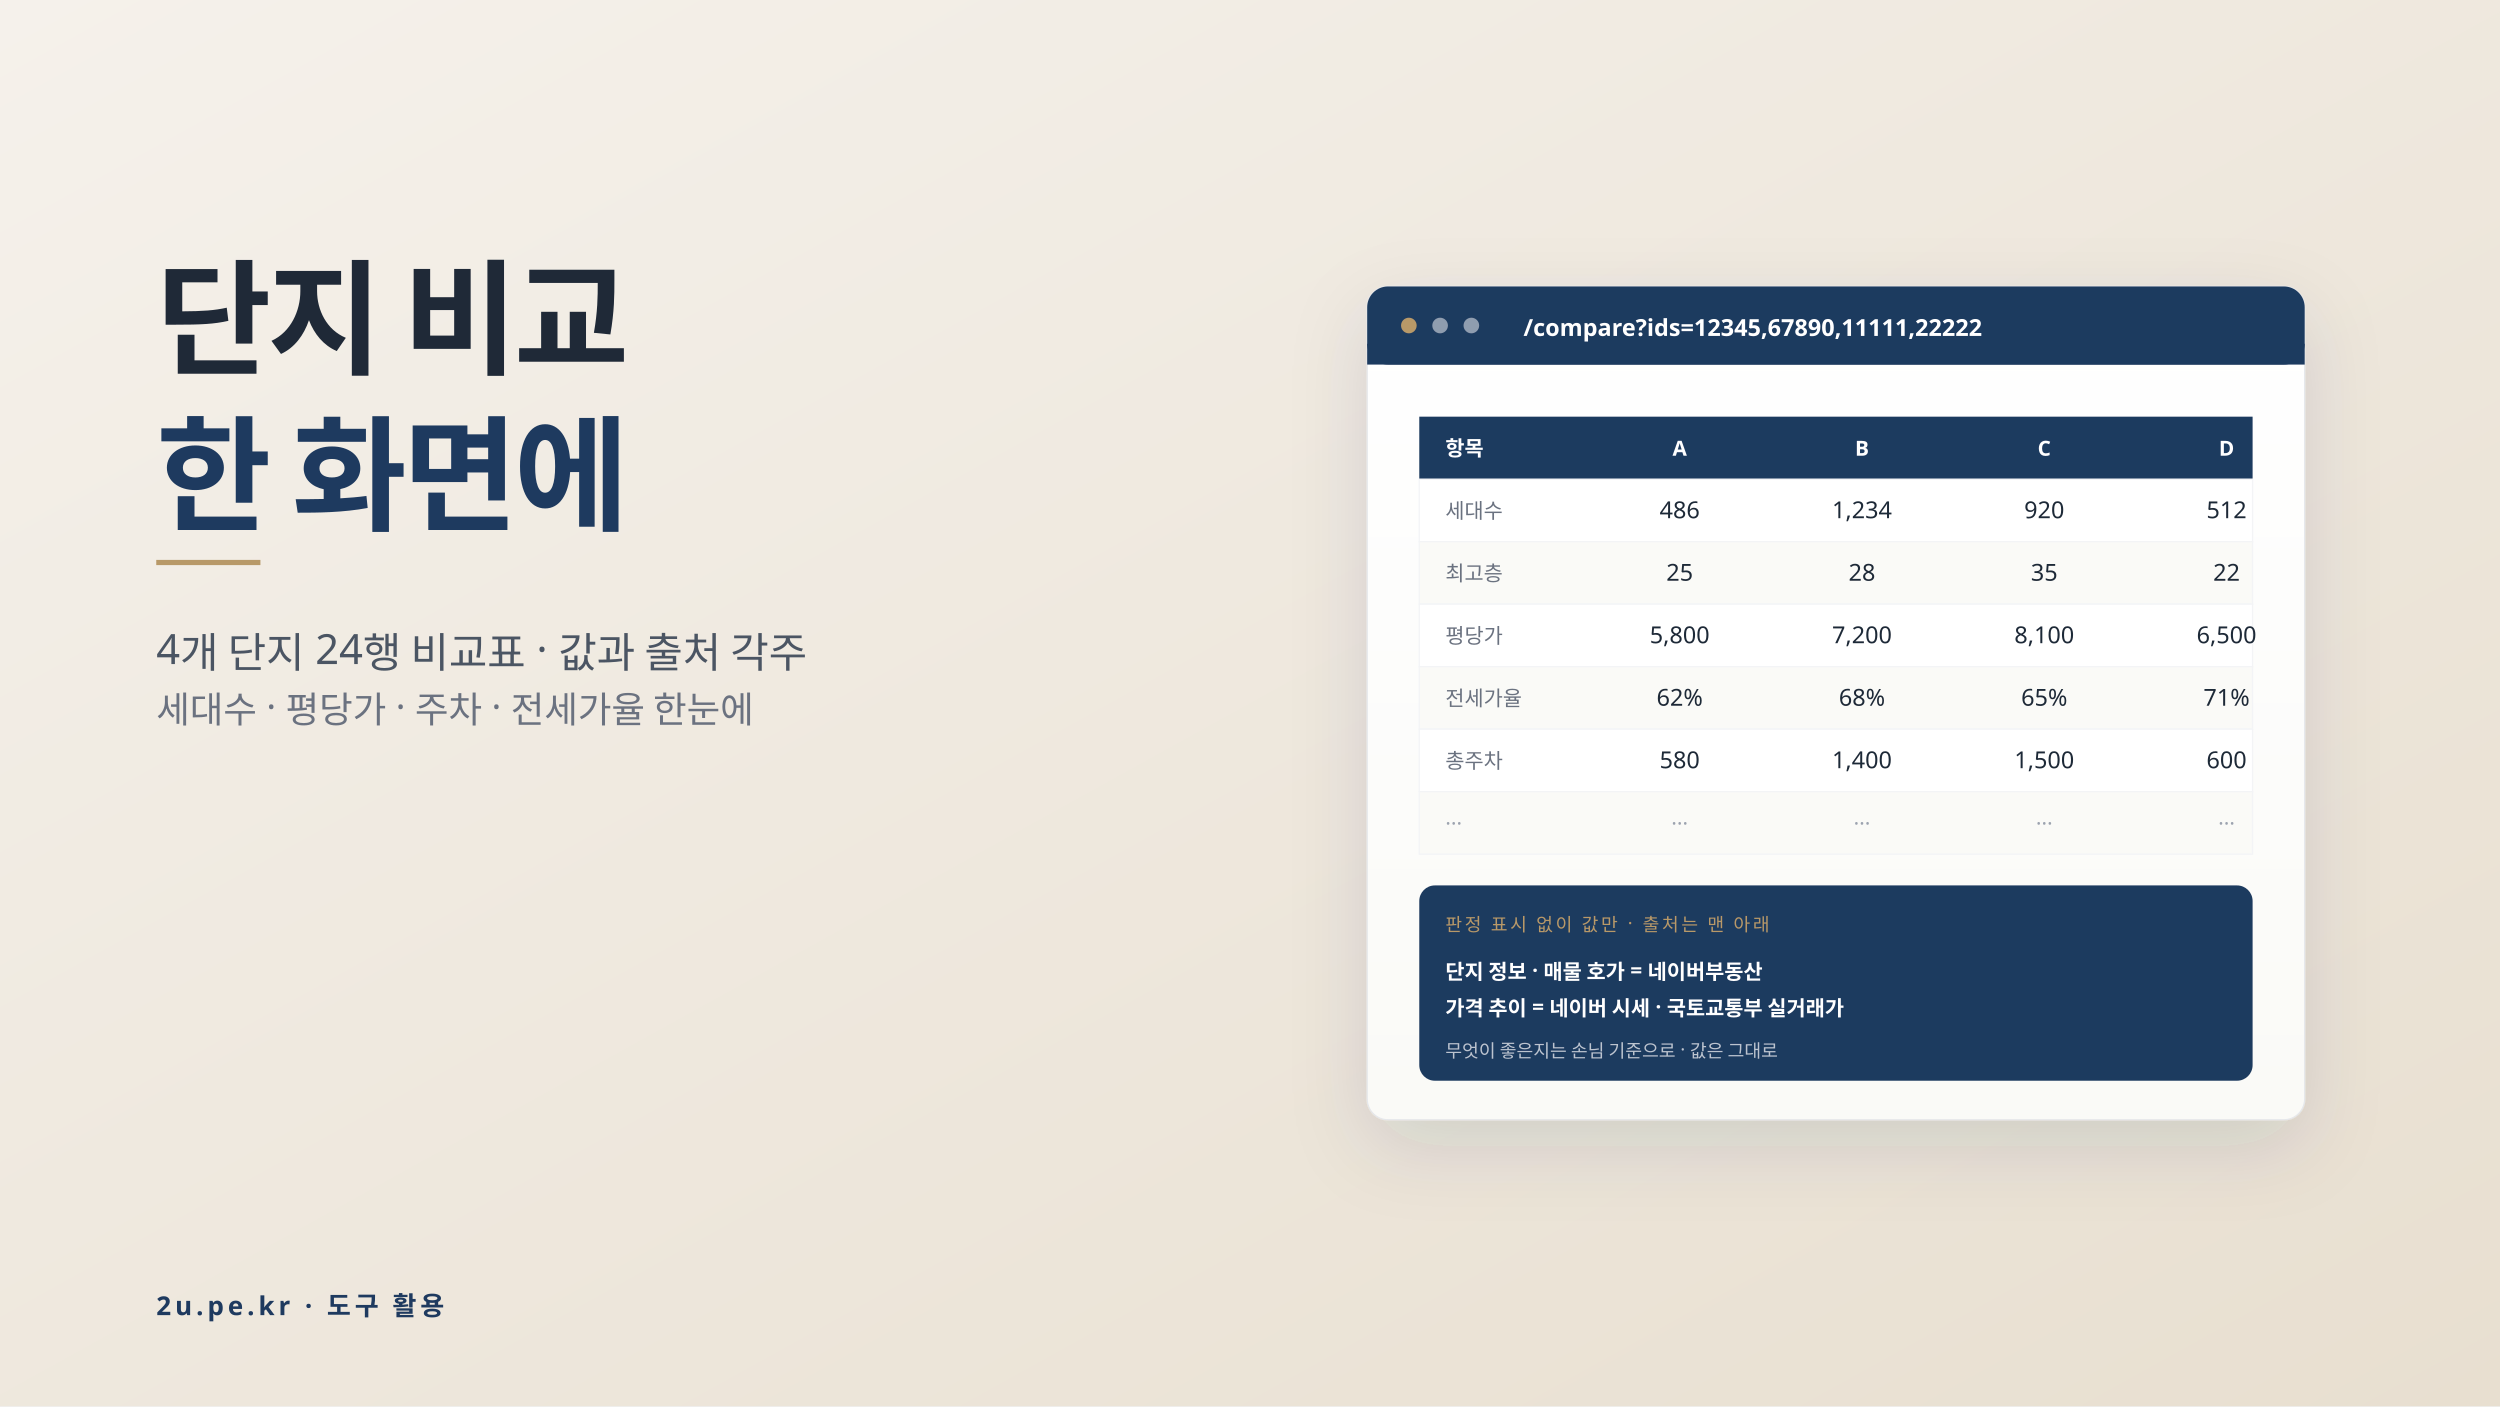
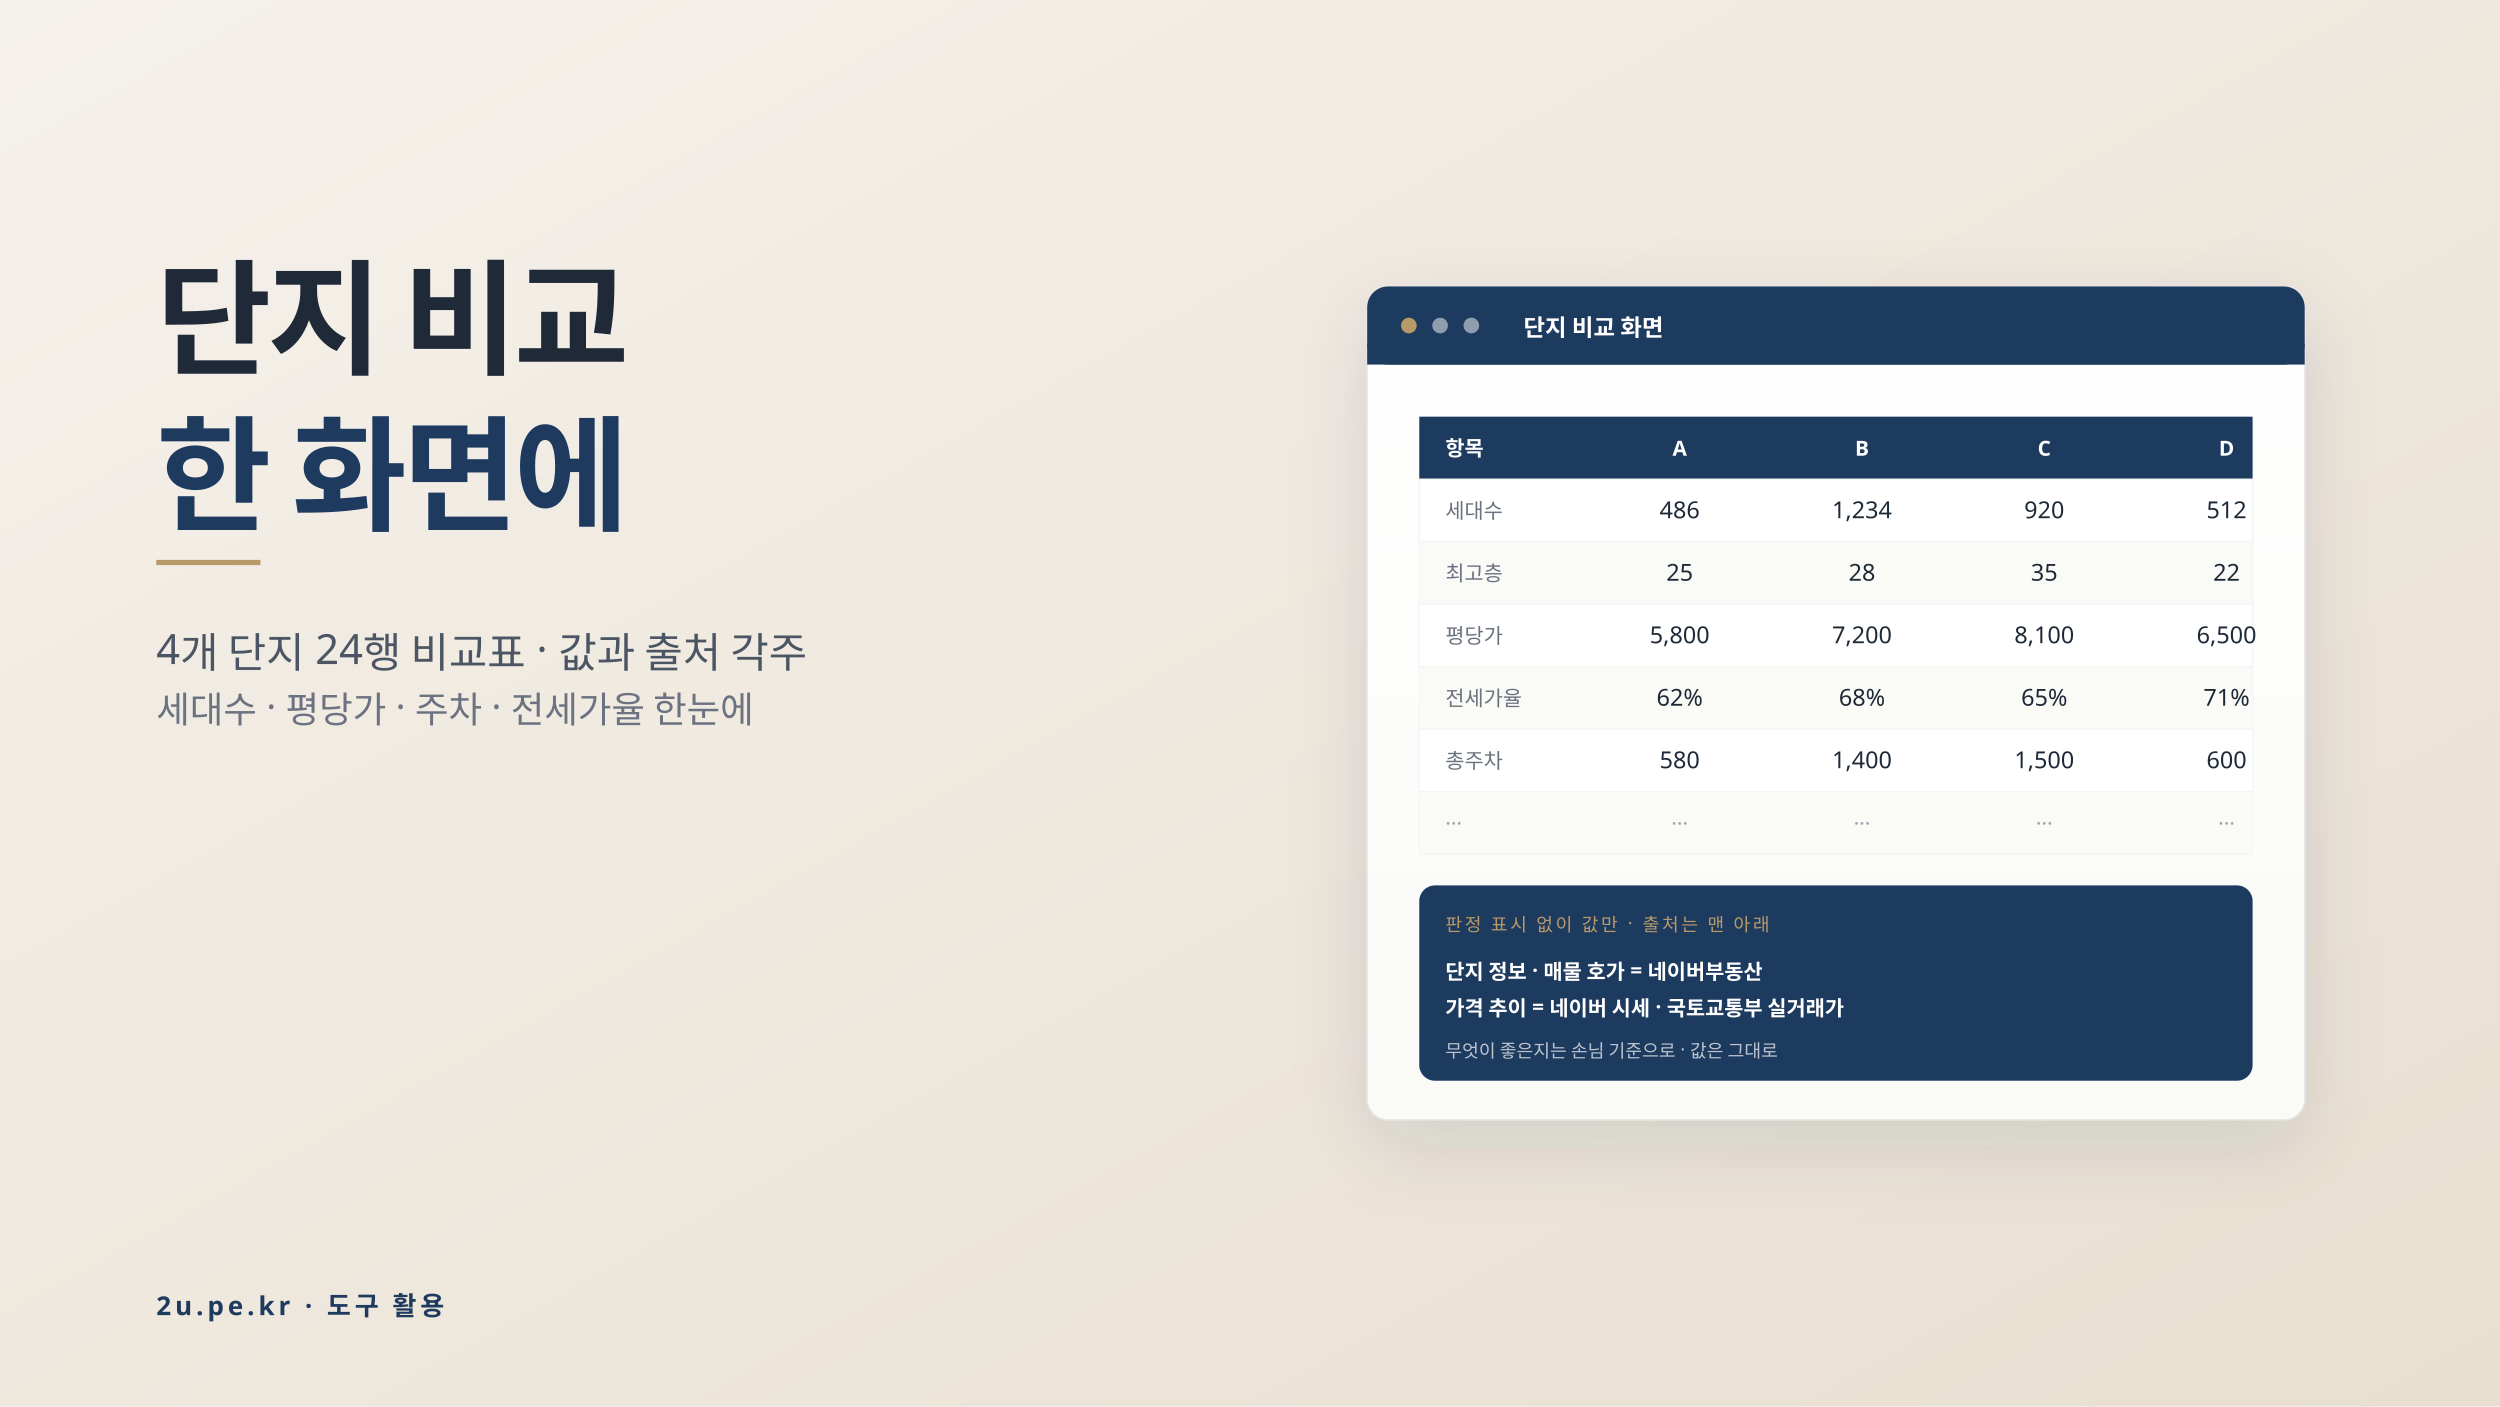
<svg xmlns="http://www.w3.org/2000/svg" viewBox="0 0 1920 1080" width="1920" height="1080" role="img" aria-label="단지 비교 화면 — 4개 단지 24행을 값만 나란히, 맨 아래 자료 출처 각주">
  <defs>
    <linearGradient id="bg" x1="0" y1="0" x2="1" y2="1">
      <stop offset="0%" stop-color="#F5F1EB" />
      <stop offset="100%" stop-color="#E8DFD0" />
    </linearGradient>
    <linearGradient id="card" x1="0" y1="0" x2="0" y2="1">
      <stop offset="0%" stop-color="#FFFFFF" />
      <stop offset="100%" stop-color="#FAFAF7" />
    </linearGradient>
    <filter id="shadow" x="-20%" y="-20%" width="140%" height="140%">
      <feDropShadow dx="0" dy="20" stdDeviation="30" flood-color="#1E3A5F" flood-opacity="0.12" />
    </filter>
  </defs>
  <rect width="1920" height="1080" fill="url(#bg)" />
  <text x="120" y="280" font-family="'Noto Serif KR', serif" font-size="96" font-weight="700" fill="#1F2937" letter-spacing="-3">
    단지 비교
  </text>
  <text x="120" y="400" font-family="'Noto Serif KR', serif" font-size="96" font-weight="700" fill="#1E3A5F" letter-spacing="-3">
    한 화면에
  </text>
  <rect x="120" y="430" width="80" height="4" fill="#B89968" />
  <text x="120" y="510" font-family="'Pretendard', sans-serif" font-size="32" font-weight="400" fill="#4B5563">
    4개 단지 24행 비교표 · 값과 출처 각주
  </text>
  <text x="120" y="555" font-family="'Pretendard', sans-serif" font-size="28" font-weight="300" fill="#6B7280">
    세대수 · 평당가 · 주차 · 전세가율 한눈에
  </text>
  <g transform="translate(1050, 220)" filter="url(#shadow)">
    <rect x="0" y="0" width="720" height="640" rx="16" fill="url(#card)" stroke="#E5E7EB" stroke-width="1" />
    <rect x="0" y="0" width="720" height="60" rx="16" fill="#1E3A5F" />
    <rect x="0" y="44" width="720" height="16" fill="#1E3A5F" />
    <circle cx="32" cy="30" r="6" fill="#B89968" />
    <circle cx="56" cy="30" r="6" fill="#FFFFFF" opacity="0.5" />
    <circle cx="80" cy="30" r="6" fill="#FFFFFF" opacity="0.5" />
    <text x="120" y="38" font-family="'Pretendard', sans-serif" font-size="18" font-weight="600" fill="#FFFFFF">
-       /compare?ids=12345,67890,11111,22222
+       단지 비교 화면
    </text>
    <rect x="40" y="100" width="640" height="48" fill="#1E3A5F" />
    <text x="60" y="130" font-family="'Pretendard', sans-serif" font-size="16" font-weight="600" fill="#FFFFFF">항목</text>
    <text x="240" y="130" font-family="'Pretendard', sans-serif" font-size="16" font-weight="600" fill="#FFFFFF" text-anchor="middle">A</text>
    <text x="380" y="130" font-family="'Pretendard', sans-serif" font-size="16" font-weight="600" fill="#FFFFFF" text-anchor="middle">B</text>
    <text x="520" y="130" font-family="'Pretendard', sans-serif" font-size="16" font-weight="600" fill="#FFFFFF" text-anchor="middle">C</text>
    <text x="660" y="130" font-family="'Pretendard', sans-serif" font-size="16" font-weight="600" fill="#FFFFFF" text-anchor="middle">D</text>
    <g font-family="'Pretendard', sans-serif" fill="#1F2937">
      <rect x="40" y="148" width="640" height="48" fill="#FFFFFF" stroke="#F3F4F6" />
      <text x="60" y="178" font-size="16" font-weight="500" fill="#6B7280">세대수</text>
      <text x="240" y="178" font-size="18" text-anchor="middle">486</text>
      <text x="380" y="178" font-size="18" text-anchor="middle">1,234</text>
      <text x="520" y="178" font-size="18" text-anchor="middle">920</text>
      <text x="660" y="178" font-size="18" text-anchor="middle">512</text>
      <rect x="40" y="196" width="640" height="48" fill="#FAFAF7" stroke="#F3F4F6" />
      <text x="60" y="226" font-size="16" font-weight="500" fill="#6B7280">최고층</text>
      <text x="240" y="226" font-size="18" text-anchor="middle">25</text>
      <text x="380" y="226" font-size="18" text-anchor="middle">28</text>
      <text x="520" y="226" font-size="18" text-anchor="middle">35</text>
      <text x="660" y="226" font-size="18" text-anchor="middle">22</text>
      <rect x="40" y="244" width="640" height="48" fill="#FFFFFF" stroke="#F3F4F6" />
      <text x="60" y="274" font-size="16" font-weight="500" fill="#6B7280">평당가</text>
      <text x="240" y="274" font-size="18" text-anchor="middle">5,800</text>
      <text x="380" y="274" font-size="18" text-anchor="middle">7,200</text>
      <text x="520" y="274" font-size="18" text-anchor="middle">8,100</text>
      <text x="660" y="274" font-size="18" text-anchor="middle">6,500</text>
      <rect x="40" y="292" width="640" height="48" fill="#FAFAF7" stroke="#F3F4F6" />
      <text x="60" y="322" font-size="16" font-weight="500" fill="#6B7280">전세가율</text>
      <text x="240" y="322" font-size="18" text-anchor="middle">62%</text>
      <text x="380" y="322" font-size="18" text-anchor="middle">68%</text>
      <text x="520" y="322" font-size="18" text-anchor="middle">65%</text>
      <text x="660" y="322" font-size="18" text-anchor="middle">71%</text>
      <rect x="40" y="340" width="640" height="48" fill="#FFFFFF" stroke="#F3F4F6" />
      <text x="60" y="370" font-size="16" font-weight="500" fill="#6B7280">총주차</text>
      <text x="240" y="370" font-size="18" text-anchor="middle">580</text>
      <text x="380" y="370" font-size="18" text-anchor="middle">1,400</text>
      <text x="520" y="370" font-size="18" text-anchor="middle">1,500</text>
      <text x="660" y="370" font-size="18" text-anchor="middle">600</text>
      <rect x="40" y="388" width="640" height="48" fill="#FAFAF7" stroke="#F3F4F6" />
      <text x="60" y="418" font-size="16" fill="#9CA3AF">···</text>
      <text x="240" y="418" font-size="16" fill="#9CA3AF" text-anchor="middle">···</text>
      <text x="380" y="418" font-size="16" fill="#9CA3AF" text-anchor="middle">···</text>
      <text x="520" y="418" font-size="16" fill="#9CA3AF" text-anchor="middle">···</text>
      <text x="660" y="418" font-size="16" fill="#9CA3AF" text-anchor="middle">···</text>
    </g>
    <rect x="40" y="460" width="640" height="150" rx="12" fill="#1E3A5F" />
    <text x="60" y="495" font-family="'Pretendard', sans-serif" font-size="14" font-weight="500" fill="#B89968" letter-spacing="2">
      판정 표시 없이 값만 · 출처는 맨 아래
    </text>
    <g font-family="'Pretendard', sans-serif" fill="#FFFFFF">
      <text x="60" y="532" font-size="16" font-weight="600">단지 정보 · 매물 호가 = 네이버부동산</text>
      <text x="60" y="560" font-size="16" font-weight="600">가격 추이 = 네이버 시세 · 국토교통부 실거래가</text>
    </g>
    <text x="60" y="592" font-family="'Pretendard', sans-serif" font-size="14" fill="#FFFFFF" opacity="0.7">
      무엇이 좋은지는 손님 기준으로 · 값은 그대로
    </text>
  </g>
  <text x="120" y="1010" font-family="'Pretendard', sans-serif" font-size="20" font-weight="600" fill="#1E3A5F" letter-spacing="3">
    2u.pe.kr · 도구 활용
  </text>
</svg>
